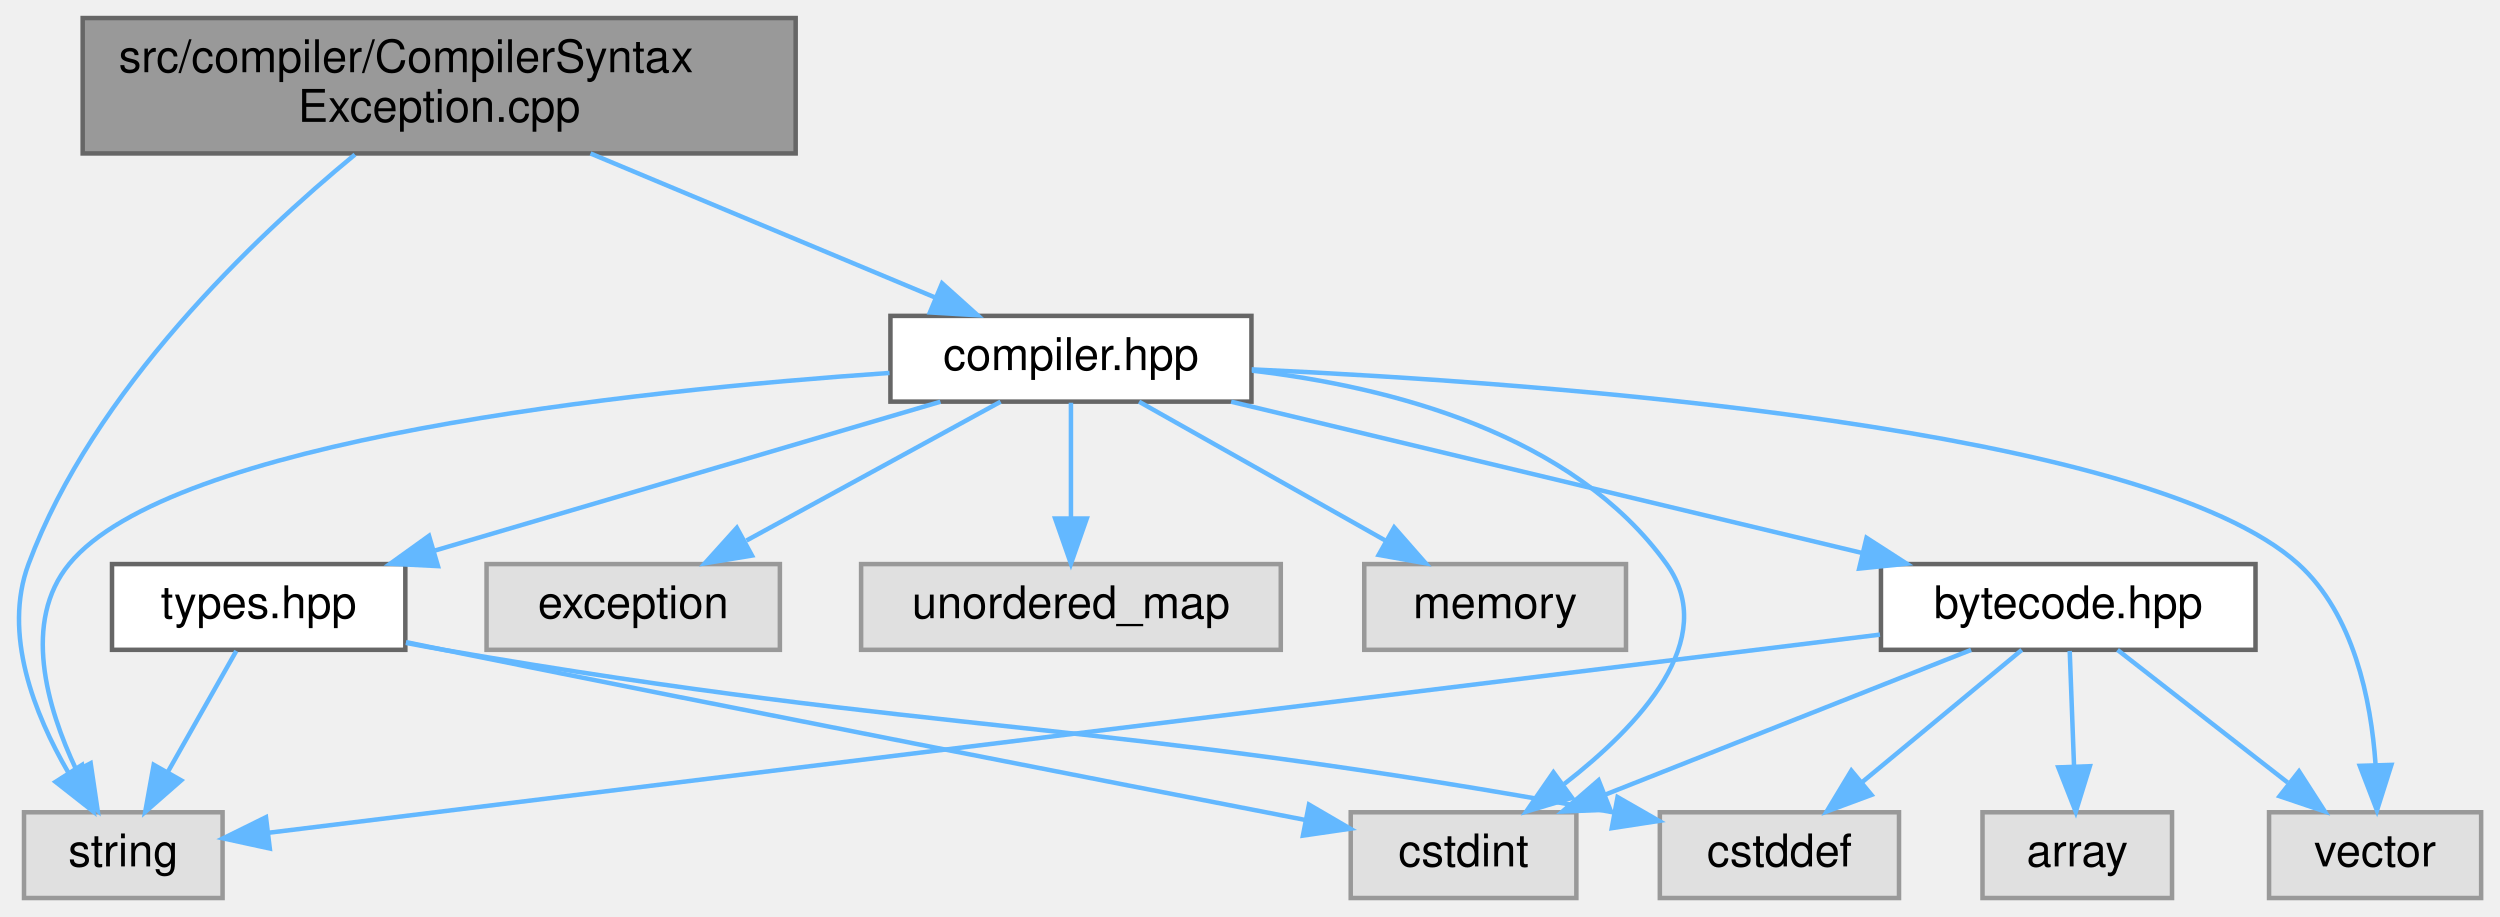
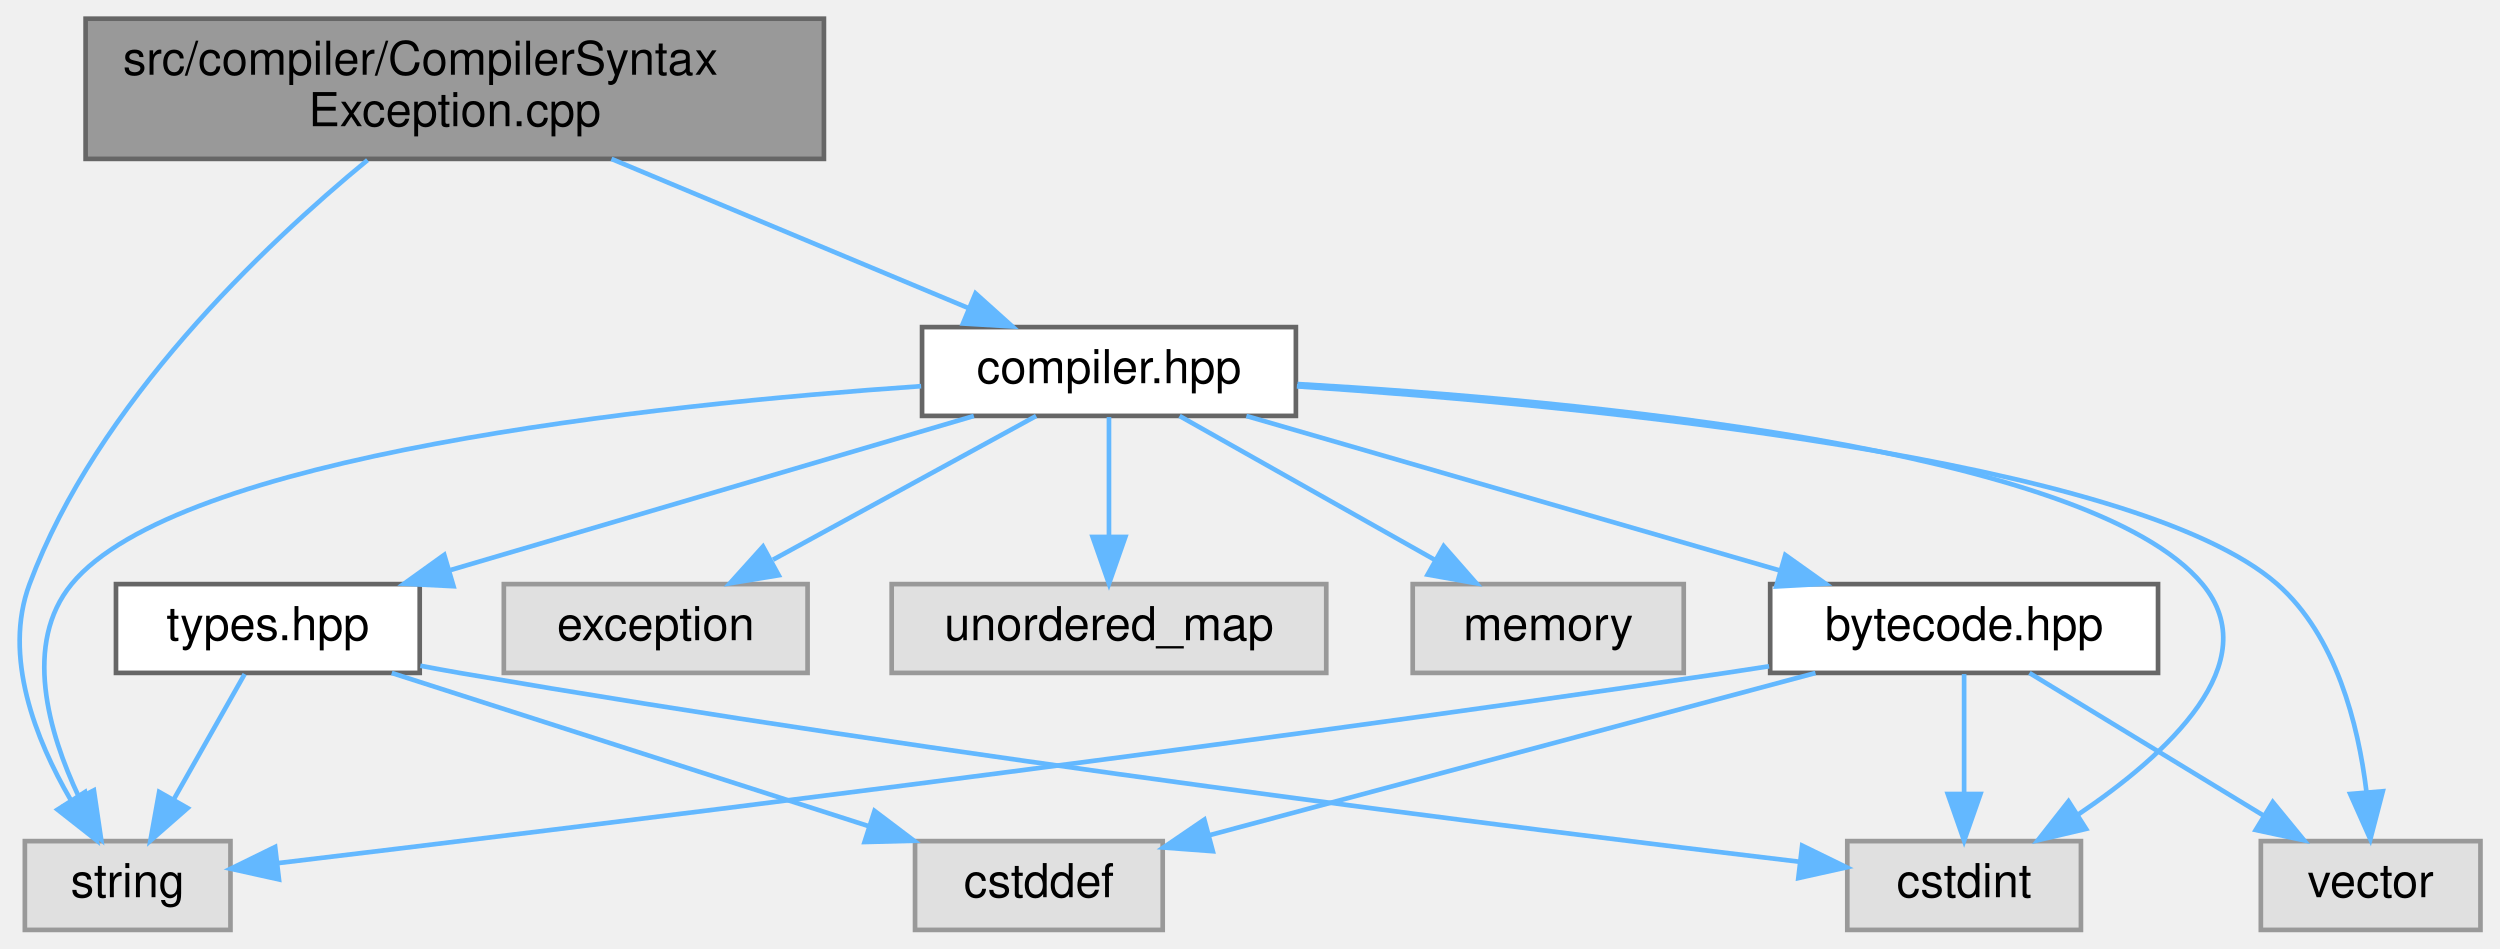
- <svg xmlns="http://www.w3.org/2000/svg" xmlns:xlink="http://www.w3.org/1999/xlink" width="554pt" height="203pt" viewBox="0.00 0.00 553.64 203.00">
+ <svg xmlns="http://www.w3.org/2000/svg" xmlns:xlink="http://www.w3.org/1999/xlink" width="535pt" height="203pt" viewBox="0.00 0.00 534.64 203.00">
  <g id="graph0" class="graph" transform="scale(1 1) rotate(0) translate(4 199)">
    <g id="Node000001" class="node">
      <g id="a_Node000001">
        <a xlink:title=" ">
          <polygon fill="#999999" stroke="#666666" points="172.14,-195 14.14,-195 14.14,-165 172.14,-165 172.14,-195" />
          <text text-anchor="start" x="22.14" y="-183" font-family="Helvetica,sans-Serif" font-size="10.00">src/compiler/CompilerSyntax</text>
          <text text-anchor="middle" x="93.14" y="-172" font-family="Helvetica,sans-Serif" font-size="10.00">Exception.cpp</text>
        </a>
      </g>
    </g>
    <g id="Node000002" class="node">
      <g id="a_Node000002">
        <a xlink:href="compiler_8hpp.html" target="_top" xlink:title=" ">
          <polygon fill="white" stroke="#666666" points="273.14,-129 193.14,-129 193.14,-110 273.14,-110 273.14,-129" />
          <text text-anchor="middle" x="233.14" y="-117" font-family="Helvetica,sans-Serif" font-size="10.00">compiler.hpp</text>
        </a>
      </g>
    </g>
    <g id="edge1_Node000001_Node000002" class="edge">
      <g id="a_edge1_Node000001_Node000002">
        <a xlink:title=" ">
          <path fill="none" stroke="#63b8ff" d="M126.67,-164.99C149.92,-155.27 180.63,-142.44 203.08,-133.06" />
          <polygon fill="#63b8ff" stroke="#63b8ff" points="204.58,-136.22 212.46,-129.14 201.89,-129.77 204.58,-136.22" />
        </a>
      </g>
    </g>
    <g id="Node000006" class="node">
      <g id="a_Node000006">
        <a xlink:title=" ">
          <polygon fill="#e0e0e0" stroke="#999999" points="45.14,-19 1.14,-19 1.14,0 45.14,0 45.14,-19" />
          <text text-anchor="middle" x="23.14" y="-7" font-family="Helvetica,sans-Serif" font-size="10.00">string</text>
        </a>
      </g>
    </g>
-     <g id="edge18_Node000001_Node000006" class="edge">
-       <g id="a_edge18_Node000001_Node000006">
+     <g id="edge17_Node000001_Node000006" class="edge">
+       <g id="a_edge17_Node000001_Node000006">
        <a xlink:title=" ">
          <path fill="none" stroke="#63b8ff" d="M74.47,-164.74C52.31,-146.51 16.55,-112.65 2.14,-74 -3.62,-58.57 3.45,-40.74 10.9,-27.91" />
          <polygon fill="#63b8ff" stroke="#63b8ff" points="14.03,-29.51 16.46,-19.2 8.13,-25.74 14.03,-29.51" />
        </a>
      </g>
    </g>
    <g id="Node000003" class="node">
      <g id="a_Node000003">
        <a xlink:href="bytecode_8hpp.html" target="_top" xlink:title=" ">
-           <polygon fill="white" stroke="#666666" points="495.64,-74 412.64,-74 412.64,-55 495.64,-55 495.64,-74" />
-           <text text-anchor="middle" x="454.14" y="-62" font-family="Helvetica,sans-Serif" font-size="10.00">bytecode.hpp</text>
+           <polygon fill="white" stroke="#666666" points="457.64,-74 374.64,-74 374.64,-55 457.64,-55 457.64,-74" />
+           <text text-anchor="middle" x="416.14" y="-62" font-family="Helvetica,sans-Serif" font-size="10.00">bytecode.hpp</text>
        </a>
      </g>
    </g>
    <g id="edge2_Node000002_Node000003" class="edge">
      <g id="a_edge2_Node000002_Node000003">
        <a xlink:title=" ">
-           <path fill="none" stroke="#63b8ff" d="M268.64,-109.98C306.63,-100.87 367.01,-86.4 408.5,-76.45" />
-           <polygon fill="#63b8ff" stroke="#63b8ff" points="409.44,-79.82 418.35,-74.08 407.81,-73.01 409.44,-79.82" />
+           <path fill="none" stroke="#63b8ff" d="M262.54,-109.98C293.53,-101.01 342.51,-86.82 376.81,-76.89" />
+           <polygon fill="#63b8ff" stroke="#63b8ff" points="377.87,-80.23 386.5,-74.08 375.93,-73.5 377.87,-80.23" />
        </a>
      </g>
    </g>
    <g id="Node000004" class="node">
      <g id="a_Node000004">
        <a xlink:title=" ">
-           <polygon fill="#e0e0e0" stroke="#999999" points="345.14,-19 295.14,-19 295.14,0 345.14,0 345.14,-19" />
-           <text text-anchor="middle" x="320.14" y="-7" font-family="Helvetica,sans-Serif" font-size="10.00">cstdint</text>
-         </a>
-       </g>
-     </g>
-     <g id="edge12_Node000002_Node000004" class="edge">
-       <g id="a_edge12_Node000002_Node000004">
-         <a xlink:title=" ">
-           <path fill="none" stroke="#63b8ff" d="M273.27,-116.87C303.95,-113.26 344.4,-102.88 365.14,-74 377.08,-57.36 359.11,-38.17 342.45,-25.27" />
-           <polygon fill="#63b8ff" stroke="#63b8ff" points="344.18,-22.2 334.03,-19.15 340.06,-27.86 344.18,-22.2" />
-         </a>
-       </g>
-     </g>
-     <g id="edge14_Node000002_Node000006" class="edge">
-       <g id="a_edge14_Node000002_Node000006">
+           <polygon fill="#e0e0e0" stroke="#999999" points="441.14,-19 391.14,-19 391.14,0 441.14,0 441.14,-19" />
+           <text text-anchor="middle" x="416.14" y="-7" font-family="Helvetica,sans-Serif" font-size="10.00">cstdint</text>
+         </a>
+       </g>
+     </g>
+     <g id="edge11_Node000002_Node000004" class="edge">
+       <g id="a_edge11_Node000002_Node000004">
+         <a xlink:title=" ">
+           <path fill="none" stroke="#63b8ff" d="M273.48,-116.82C333.8,-113.36 443.01,-103.15 467.14,-74 481.05,-57.19 459.65,-37.56 440.45,-24.63" />
+           <polygon fill="#63b8ff" stroke="#63b8ff" points="442.24,-21.62 431.93,-19.19 438.48,-27.52 442.24,-21.62" />
+         </a>
+       </g>
+     </g>
+     <g id="edge13_Node000002_Node000006" class="edge">
+       <g id="a_edge13_Node000002_Node000006">
        <a xlink:title=" ">
          <path fill="none" stroke="#63b8ff" d="M192.94,-116.36C135.33,-112.37 33.68,-101.52 11.14,-74 0.72,-61.29 6.15,-42.34 12.7,-28.45" />
          <polygon fill="#63b8ff" stroke="#63b8ff" points="15.91,-29.87 17.46,-19.39 9.71,-26.62 15.91,-29.87" />
        </a>
      </g>
    </g>
    <g id="Node000007" class="node">
      <g id="a_Node000007">
        <a xlink:title=" ">
-           <polygon fill="#e0e0e0" stroke="#999999" points="545.64,-19 498.64,-19 498.64,0 545.64,0 545.64,-19" />
-           <text text-anchor="middle" x="522.14" y="-7" font-family="Helvetica,sans-Serif" font-size="10.00">vector</text>
-         </a>
-       </g>
-     </g>
-     <g id="edge16_Node000002_Node000007" class="edge">
-       <g id="a_edge16_Node000002_Node000007">
-         <a xlink:title=" ">
-           <path fill="none" stroke="#63b8ff" d="M273.19,-117.15C340.38,-114.06 471.75,-104.23 505.14,-74 517.42,-62.88 521.24,-43.95 522.24,-29.64" />
-           <polygon fill="#63b8ff" stroke="#63b8ff" points="525.75,-29.5 522.55,-19.4 518.75,-29.29 525.75,-29.5" />
-         </a>
-       </g>
-     </g>
-     <g id="Node000009" class="node">
-       <g id="a_Node000009">
+           <polygon fill="#e0e0e0" stroke="#999999" points="526.64,-19 479.64,-19 479.64,0 526.64,0 526.64,-19" />
+           <text text-anchor="middle" x="503.14" y="-7" font-family="Helvetica,sans-Serif" font-size="10.00">vector</text>
+         </a>
+       </g>
+     </g>
+     <g id="edge15_Node000002_Node000007" class="edge">
+       <g id="a_edge15_Node000002_Node000007">
+         <a xlink:title=" ">
+           <path fill="none" stroke="#63b8ff" d="M273.35,-116.32C335.9,-112.14 452.55,-100.88 483.14,-74 495.74,-62.92 500.48,-43.99 502.23,-29.67" />
+           <polygon fill="#63b8ff" stroke="#63b8ff" points="505.74,-29.67 503.07,-19.41 498.76,-29.09 505.74,-29.67" />
+         </a>
+       </g>
+     </g>
+     <g id="Node000008" class="node">
+       <g id="a_Node000008">
        <a xlink:href="types_8hpp.html" target="_top" xlink:title=" ">
          <polygon fill="white" stroke="#666666" points="85.64,-74 20.64,-74 20.64,-55 85.64,-55 85.64,-74" />
          <text text-anchor="middle" x="53.14" y="-62" font-family="Helvetica,sans-Serif" font-size="10.00">types.hpp</text>
        </a>
      </g>
    </g>
-     <g id="edge8_Node000002_Node000009" class="edge">
-       <g id="a_edge8_Node000002_Node000009">
+     <g id="edge7_Node000002_Node000008" class="edge">
+       <g id="a_edge7_Node000002_Node000008">
        <a xlink:title=" ">
          <path fill="none" stroke="#63b8ff" d="M204.22,-109.98C173.87,-101.05 125.97,-86.94 92.26,-77.02" />
          <polygon fill="#63b8ff" stroke="#63b8ff" points="92.87,-73.55 82.28,-74.08 90.89,-80.26 92.87,-73.55" />
        </a>
      </g>
    </g>
+     <g id="Node000009" class="node">
+       <g id="a_Node000009">
+         <a xlink:title=" ">
+           <polygon fill="#e0e0e0" stroke="#999999" points="168.64,-74 103.64,-74 103.64,-55 168.64,-55 168.64,-74" />
+           <text text-anchor="middle" x="136.14" y="-62" font-family="Helvetica,sans-Serif" font-size="10.00">exception</text>
+         </a>
+       </g>
+     </g>
+     <g id="edge12_Node000002_Node000009" class="edge">
+       <g id="a_edge12_Node000002_Node000009">
+         <a xlink:title=" ">
+           <path fill="none" stroke="#63b8ff" d="M217.55,-109.98C202.37,-101.69 179.04,-88.94 161.24,-79.22" />
+           <polygon fill="#63b8ff" stroke="#63b8ff" points="162.46,-75.89 152.01,-74.17 159.1,-82.04 162.46,-75.89" />
+         </a>
+       </g>
+     </g>
    <g id="Node000010" class="node">
      <g id="a_Node000010">
        <a xlink:title=" ">
-           <polygon fill="#e0e0e0" stroke="#999999" points="168.64,-74 103.64,-74 103.64,-55 168.64,-55 168.64,-74" />
-           <text text-anchor="middle" x="136.14" y="-62" font-family="Helvetica,sans-Serif" font-size="10.00">exception</text>
-         </a>
-       </g>
-     </g>
-     <g id="edge13_Node000002_Node000010" class="edge">
-       <g id="a_edge13_Node000002_Node000010">
-         <a xlink:title=" ">
-           <path fill="none" stroke="#63b8ff" d="M217.55,-109.98C202.37,-101.69 179.04,-88.94 161.24,-79.22" />
-           <polygon fill="#63b8ff" stroke="#63b8ff" points="162.46,-75.89 152.01,-74.17 159.1,-82.04 162.46,-75.89" />
+           <polygon fill="#e0e0e0" stroke="#999999" points="279.64,-74 186.64,-74 186.64,-55 279.64,-55 279.64,-74" />
+           <text text-anchor="middle" x="233.14" y="-62" font-family="Helvetica,sans-Serif" font-size="10.00">unordered_map</text>
+         </a>
+       </g>
+     </g>
+     <g id="edge14_Node000002_Node000010" class="edge">
+       <g id="a_edge14_Node000002_Node000010">
+         <a xlink:title=" ">
+           <path fill="none" stroke="#63b8ff" d="M233.14,-109.75C233.14,-102.8 233.14,-92.85 233.14,-84.13" />
+           <polygon fill="#63b8ff" stroke="#63b8ff" points="236.64,-84.09 233.14,-74.09 229.64,-84.09 236.64,-84.09" />
        </a>
      </g>
    </g>
    <g id="Node000011" class="node">
      <g id="a_Node000011">
        <a xlink:title=" ">
-           <polygon fill="#e0e0e0" stroke="#999999" points="279.64,-74 186.64,-74 186.64,-55 279.64,-55 279.64,-74" />
-           <text text-anchor="middle" x="233.14" y="-62" font-family="Helvetica,sans-Serif" font-size="10.00">unordered_map</text>
-         </a>
-       </g>
-     </g>
-     <g id="edge15_Node000002_Node000011" class="edge">
-       <g id="a_edge15_Node000002_Node000011">
-         <a xlink:title=" ">
-           <path fill="none" stroke="#63b8ff" d="M233.14,-109.75C233.14,-102.8 233.14,-92.85 233.14,-84.13" />
-           <polygon fill="#63b8ff" stroke="#63b8ff" points="236.64,-84.09 233.14,-74.09 229.64,-84.09 236.64,-84.09" />
-         </a>
-       </g>
-     </g>
-     <g id="Node000012" class="node">
-       <g id="a_Node000012">
-         <a xlink:title=" ">
          <polygon fill="#e0e0e0" stroke="#999999" points="356.14,-74 298.14,-74 298.14,-55 356.14,-55 356.14,-74" />
          <text text-anchor="middle" x="327.14" y="-62" font-family="Helvetica,sans-Serif" font-size="10.00">memory</text>
        </a>
      </g>
    </g>
-     <g id="edge17_Node000002_Node000012" class="edge">
-       <g id="a_edge17_Node000002_Node000012">
+     <g id="edge16_Node000002_Node000011" class="edge">
+       <g id="a_edge16_Node000002_Node000011">
        <a xlink:title=" ">
          <path fill="none" stroke="#63b8ff" d="M248.24,-109.98C262.95,-101.69 285.56,-88.94 302.81,-79.22" />
          <polygon fill="#63b8ff" stroke="#63b8ff" points="304.77,-82.13 311.76,-74.17 301.33,-76.03 304.77,-82.13" />
        </a>
      </g>
    </g>
    <g id="edge3_Node000003_Node000004" class="edge">
      <g id="a_edge3_Node000003_Node000004">
        <a xlink:title=" ">
-           <path fill="none" stroke="#63b8ff" d="M432.61,-54.98C410.66,-46.3 376.4,-32.75 351.45,-22.88" />
-           <polygon fill="#63b8ff" stroke="#63b8ff" points="352.64,-19.59 342.06,-19.17 350.07,-26.1 352.64,-19.59" />
+           <path fill="none" stroke="#63b8ff" d="M416.14,-54.75C416.14,-47.8 416.14,-37.85 416.14,-29.13" />
+           <polygon fill="#63b8ff" stroke="#63b8ff" points="419.64,-29.09 416.14,-19.09 412.64,-29.09 419.64,-29.09" />
        </a>
      </g>
    </g>
    <g id="Node000005" class="node">
      <g id="a_Node000005">
        <a xlink:title=" ">
-           <polygon fill="#e0e0e0" stroke="#999999" points="416.64,-19 363.64,-19 363.64,0 416.64,0 416.64,-19" />
-           <text text-anchor="middle" x="390.14" y="-7" font-family="Helvetica,sans-Serif" font-size="10.00">cstddef</text>
+           <polygon fill="#e0e0e0" stroke="#999999" points="244.64,-19 191.64,-19 191.64,0 244.64,0 244.64,-19" />
+           <text text-anchor="middle" x="218.14" y="-7" font-family="Helvetica,sans-Serif" font-size="10.00">cstddef</text>
        </a>
      </g>
    </g>
    <g id="edge4_Node000003_Node000005" class="edge">
      <g id="a_edge4_Node000003_Node000005">
        <a xlink:title=" ">
-           <path fill="none" stroke="#63b8ff" d="M443.85,-54.98C434.3,-47.07 419.86,-35.11 408.35,-25.58" />
-           <polygon fill="#63b8ff" stroke="#63b8ff" points="410.54,-22.85 400.61,-19.17 406.08,-28.24 410.54,-22.85" />
+           <path fill="none" stroke="#63b8ff" d="M384.33,-54.98C348.95,-45.52 291.91,-30.25 254.72,-20.29" />
+           <polygon fill="#63b8ff" stroke="#63b8ff" points="255.36,-16.84 244.79,-17.63 253.55,-23.6 255.36,-16.84" />
        </a>
      </g>
    </g>
    <g id="edge5_Node000003_Node000006" class="edge">
      <g id="a_edge5_Node000003_Node000006">
        <a xlink:title=" ">
-           <path fill="none" stroke="#63b8ff" d="M412.42,-58.37C326.67,-47.83 132.21,-23.91 55.31,-14.46" />
-           <polygon fill="#63b8ff" stroke="#63b8ff" points="55.61,-10.97 45.26,-13.22 54.76,-17.91 55.61,-10.97" />
+           <path fill="none" stroke="#63b8ff" d="M374.41,-56.42C371.27,-55.93 368.16,-55.45 365.14,-55 251.44,-38.13 115.94,-21.54 55.28,-14.29" />
+           <polygon fill="#63b8ff" stroke="#63b8ff" points="55.52,-10.8 45.18,-13.09 54.7,-17.75 55.52,-10.8" />
        </a>
      </g>
    </g>
    <g id="edge6_Node000003_Node000007" class="edge">
      <g id="a_edge6_Node000003_Node000007">
        <a xlink:title=" ">
-           <path fill="none" stroke="#63b8ff" d="M465.06,-54.98C475.21,-47.07 490.56,-35.11 502.78,-25.58" />
-           <polygon fill="#63b8ff" stroke="#63b8ff" points="505.28,-28.08 511.01,-19.17 500.97,-22.56 505.28,-28.08" />
-         </a>
-       </g>
-     </g>
-     <g id="Node000008" class="node">
-       <g id="a_Node000008">
-         <a xlink:title=" ">
-           <polygon fill="#e0e0e0" stroke="#999999" points="477.14,-19 435.14,-19 435.14,0 477.14,0 477.14,-19" />
-           <text text-anchor="middle" x="456.14" y="-7" font-family="Helvetica,sans-Serif" font-size="10.00">array</text>
-         </a>
-       </g>
-     </g>
-     <g id="edge7_Node000003_Node000008" class="edge">
-       <g id="a_edge7_Node000003_Node000008">
-         <a xlink:title=" ">
-           <path fill="none" stroke="#63b8ff" d="M454.47,-54.75C454.73,-47.8 455.11,-37.85 455.43,-29.13" />
-           <polygon fill="#63b8ff" stroke="#63b8ff" points="458.93,-29.21 455.81,-19.09 451.94,-28.95 458.93,-29.21" />
-         </a>
-       </g>
-     </g>
-     <g id="edge10_Node000009_Node000004" class="edge">
-       <g id="a_edge10_Node000009_Node000004">
-         <a xlink:title=" ">
-           <path fill="none" stroke="#63b8ff" d="M85.8,-56.7C88.62,-56.12 91.43,-55.55 94.14,-55 161.63,-41.36 240.58,-25.94 285.04,-17.3" />
-           <polygon fill="#63b8ff" stroke="#63b8ff" points="285.89,-20.7 295.04,-15.36 284.55,-13.83 285.89,-20.7" />
-         </a>
-       </g>
-     </g>
-     <g id="edge9_Node000009_Node000005" class="edge">
-       <g id="a_edge9_Node000009_Node000005">
-         <a xlink:title=" ">
-           <path fill="none" stroke="#63b8ff" d="M85.77,-56.53C88.6,-55.99 91.42,-55.47 94.14,-55 205.95,-35.69 237.74,-40.16 353.5,-18.95" />
-           <polygon fill="#63b8ff" stroke="#63b8ff" points="354.27,-22.36 363.46,-17.09 352.99,-15.48 354.27,-22.36" />
-         </a>
-       </g>
-     </g>
-     <g id="edge11_Node000009_Node000006" class="edge">
-       <g id="a_edge11_Node000009_Node000006">
+           <path fill="none" stroke="#63b8ff" d="M430.12,-54.98C443.61,-46.77 464.27,-34.18 480.18,-24.49" />
+           <polygon fill="#63b8ff" stroke="#63b8ff" points="482.19,-27.36 488.9,-19.17 478.54,-21.38 482.19,-27.36" />
+         </a>
+       </g>
+     </g>
+     <g id="edge9_Node000008_Node000004" class="edge">
+       <g id="a_edge9_Node000008_Node000004">
+         <a xlink:title=" ">
+           <path fill="none" stroke="#63b8ff" d="M85.77,-56.53C88.6,-55.99 91.42,-55.47 94.14,-55 198.01,-37.08 321.73,-21.62 381.03,-14.57" />
+           <polygon fill="#63b8ff" stroke="#63b8ff" points="381.48,-18.04 391,-13.39 380.66,-11.09 381.48,-18.04" />
+         </a>
+       </g>
+     </g>
+     <g id="edge8_Node000008_Node000005" class="edge">
+       <g id="a_edge8_Node000008_Node000005">
+         <a xlink:title=" ">
+           <path fill="none" stroke="#63b8ff" d="M79.65,-54.98C107.35,-46.09 151,-32.07 181.88,-22.15" />
+           <polygon fill="#63b8ff" stroke="#63b8ff" points="182.97,-25.47 191.42,-19.08 180.83,-18.81 182.97,-25.47" />
+         </a>
+       </g>
+     </g>
+     <g id="edge10_Node000008_Node000006" class="edge">
+       <g id="a_edge10_Node000008_Node000006">
        <a xlink:title=" ">
          <path fill="none" stroke="#63b8ff" d="M48.18,-54.75C44.08,-47.49 38.11,-36.95 33.03,-27.98" />
          <polygon fill="#63b8ff" stroke="#63b8ff" points="35.97,-26.07 28,-19.09 29.88,-29.52 35.97,-26.07" />
        </a>
      </g>
    </g>
  </g>
</svg>
